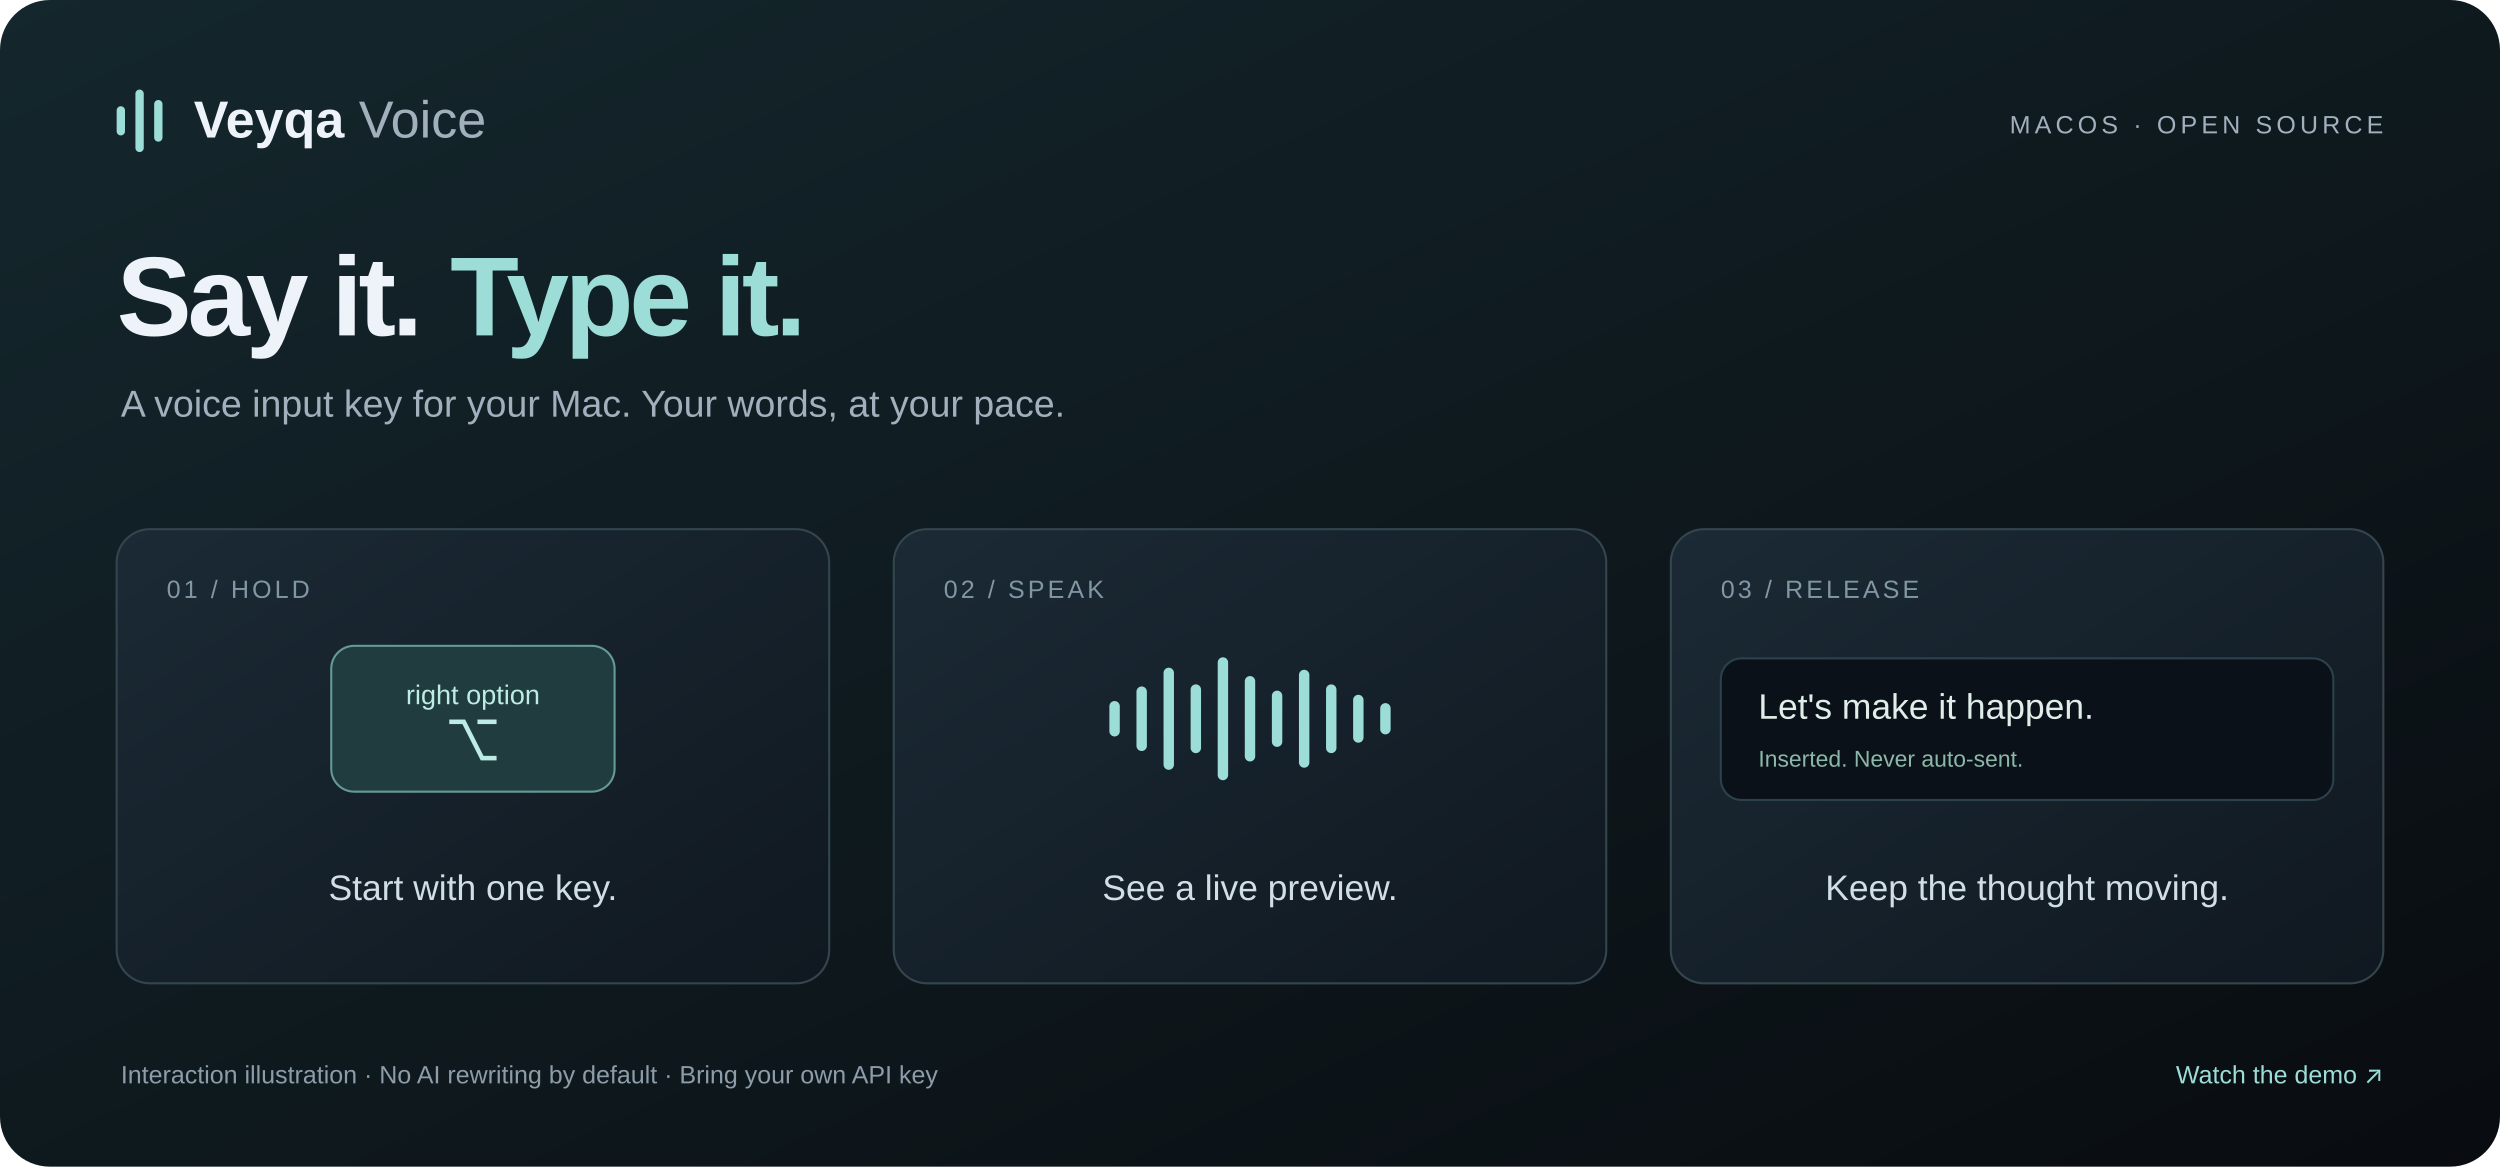
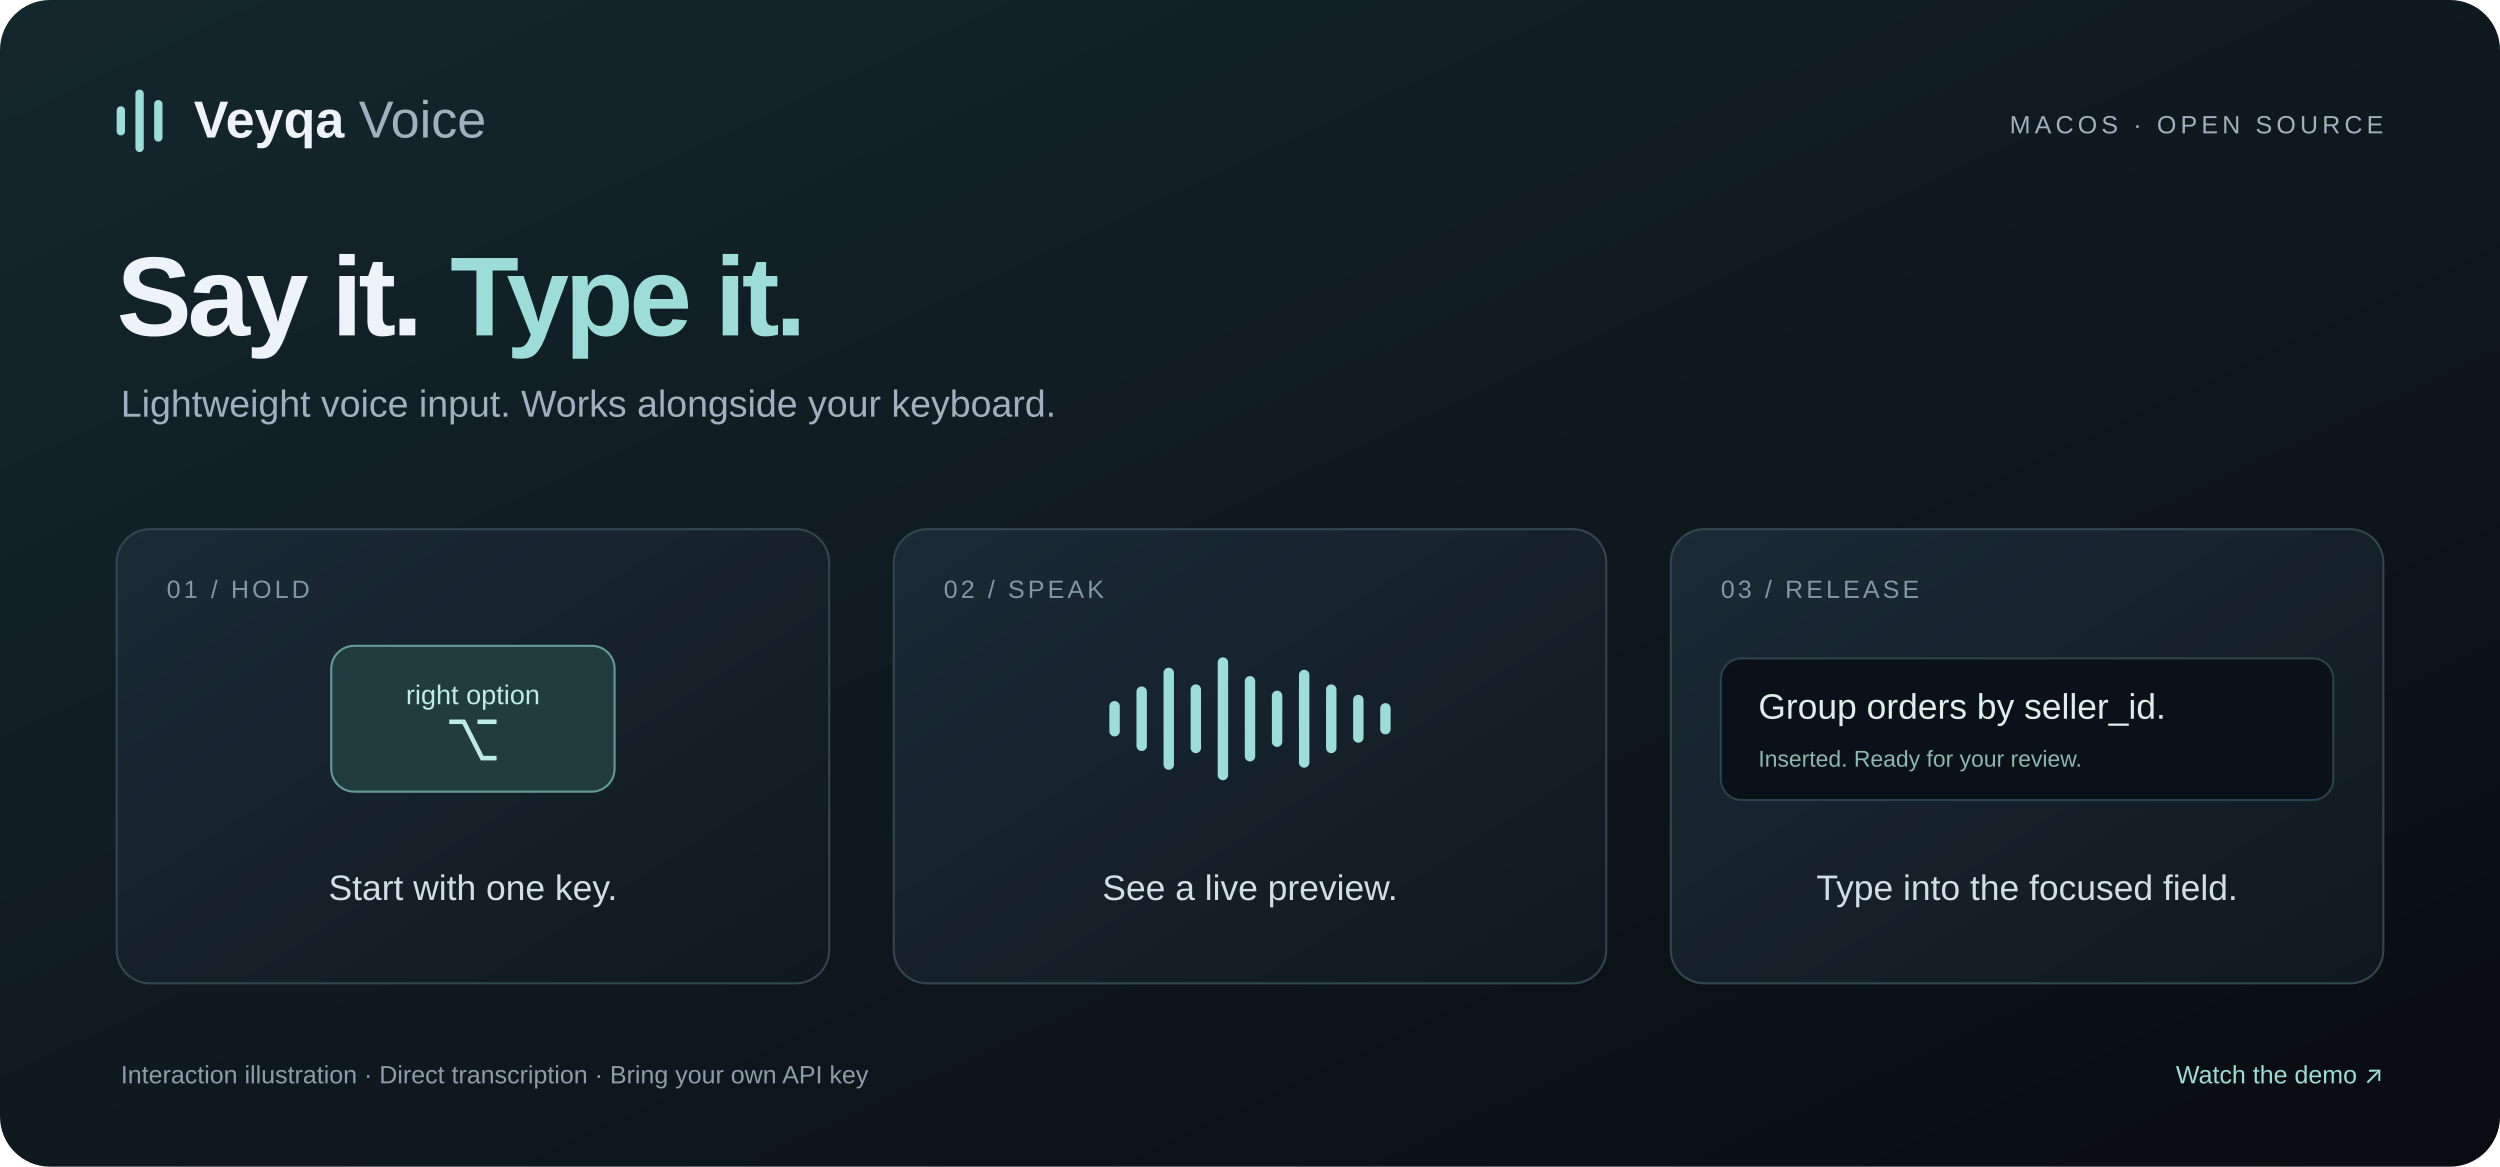
<svg xmlns="http://www.w3.org/2000/svg" width="1200" height="560" viewBox="0 0 1200 560" role="img" aria-labelledby="title desc">
  <defs>
    <linearGradient id="bg" x2="1" y2="1">
      <stop stop-color="#14272d" />
      <stop offset="1" stop-color="#090c10" />
    </linearGradient>
    <linearGradient id="panel" x2="1" y2="1">
      <stop stop-color="#1b2a35" />
      <stop offset="1" stop-color="#101820" />
    </linearGradient>
  </defs>
  <rect width="1200" height="560" rx="24" fill="url(#bg)" />
  <g font-family="-apple-system,BlinkMacSystemFont,Segoe UI,Arial,sans-serif">
    <g fill="#9cddd8">
      <rect x="56" y="51" width="4" height="14" rx="2" />
      <rect x="65" y="43" width="4" height="30" rx="2" />
      <rect x="74" y="48" width="4" height="20" rx="2" />
    </g>
    <text x="93" y="66" font-size="25" fill="#edf3f8" font-weight="600">Veyqa <tspan fill="#a2afbd" font-weight="400">Voice</tspan>
    </text>
    <text x="56" y="161" fill="#edf3f8" font-size="54" font-weight="550" letter-spacing="-2">Say it. <tspan fill="#9cddd8">Type it.</tspan>
    </text>
-     <text x="58" y="200" fill="#a2afbd" font-size="18">A voice input key for your Mac. Your words, at your pace.</text>
+     <text x="58" y="200" fill="#a2afbd" font-size="18">Lightweight voice input. Works alongside your keyboard.</text>
    <text x="1144" y="64" text-anchor="end" font-size="12" letter-spacing="2" fill="#a2afbd">MACOS · OPEN SOURCE</text>
    <g stroke="#34454e" fill="url(#panel)">
      <rect x="56" y="254" width="342" height="218" rx="16" />
      <rect x="429" y="254" width="342" height="218" rx="16" />
      <rect x="802" y="254" width="342" height="218" rx="16" />
    </g>
    <g fill="#8197a3" font-size="12" letter-spacing="1.5">
      <text x="80" y="287">01 / HOLD</text>
      <text x="453" y="287">02 / SPEAK</text>
      <text x="826" y="287">03 / RELEASE</text>
    </g>
    <rect x="159" y="310" width="136" height="70" rx="11" fill="#213c3e" stroke="#649b97" />
    <text x="227" y="338" fill="#bcece5" font-size="13" text-anchor="middle">right option</text>
    <text x="227" y="365" fill="#bcece5" font-size="27" text-anchor="middle">⌥</text>
    <text x="227" y="432" text-anchor="middle" fill="#d1dee5" font-size="17">Start with one key.</text>
    <g stroke="#9cddd8" stroke-width="5" stroke-linecap="round">
      <path d="M535 339v12 M548 332v26 M561 323v44 M574 331v28 M587 318v54 M600 327v36 M613 334v22 M626 324v42 M639 331v28 M652 336v18 M665 340v10" />
    </g>
    <text x="600" y="432" text-anchor="middle" fill="#d1dee5" font-size="17">See a live preview.</text>
    <rect x="826" y="316" width="294" height="68" rx="10" fill="#0b1118" stroke="#2c414b" />
-     <text x="844" y="345" fill="#e0eee9" font-size="17">Let's make it happen.</text>
-     <text x="844" y="368" fill="#8cb8aa" font-size="11">Inserted. Never auto-sent.</text>
-     <text x="973" y="432" text-anchor="middle" fill="#d1dee5" font-size="17">Keep the thought moving.</text>
-     <text x="58" y="520" fill="#8c9da9" font-size="12">Interaction illustration · No AI rewriting by default · Bring your own API key</text>
+     <text x="844" y="345" fill="#e0eee9" font-size="17">Group orders by seller_id.</text>
+     <text x="844" y="368" fill="#8cb8aa" font-size="11">Inserted. Ready for your review.</text>
+     <text x="973" y="432" text-anchor="middle" fill="#d1dee5" font-size="17">Type into the focused field.</text>
+     <text x="58" y="520" fill="#8c9da9" font-size="12">Interaction illustration · Direct transcription · Bring your own API key</text>
    <text x="1144" y="520" text-anchor="end" fill="#9cddd8" font-size="12">Watch the demo ↗</text>
  </g>
</svg>
